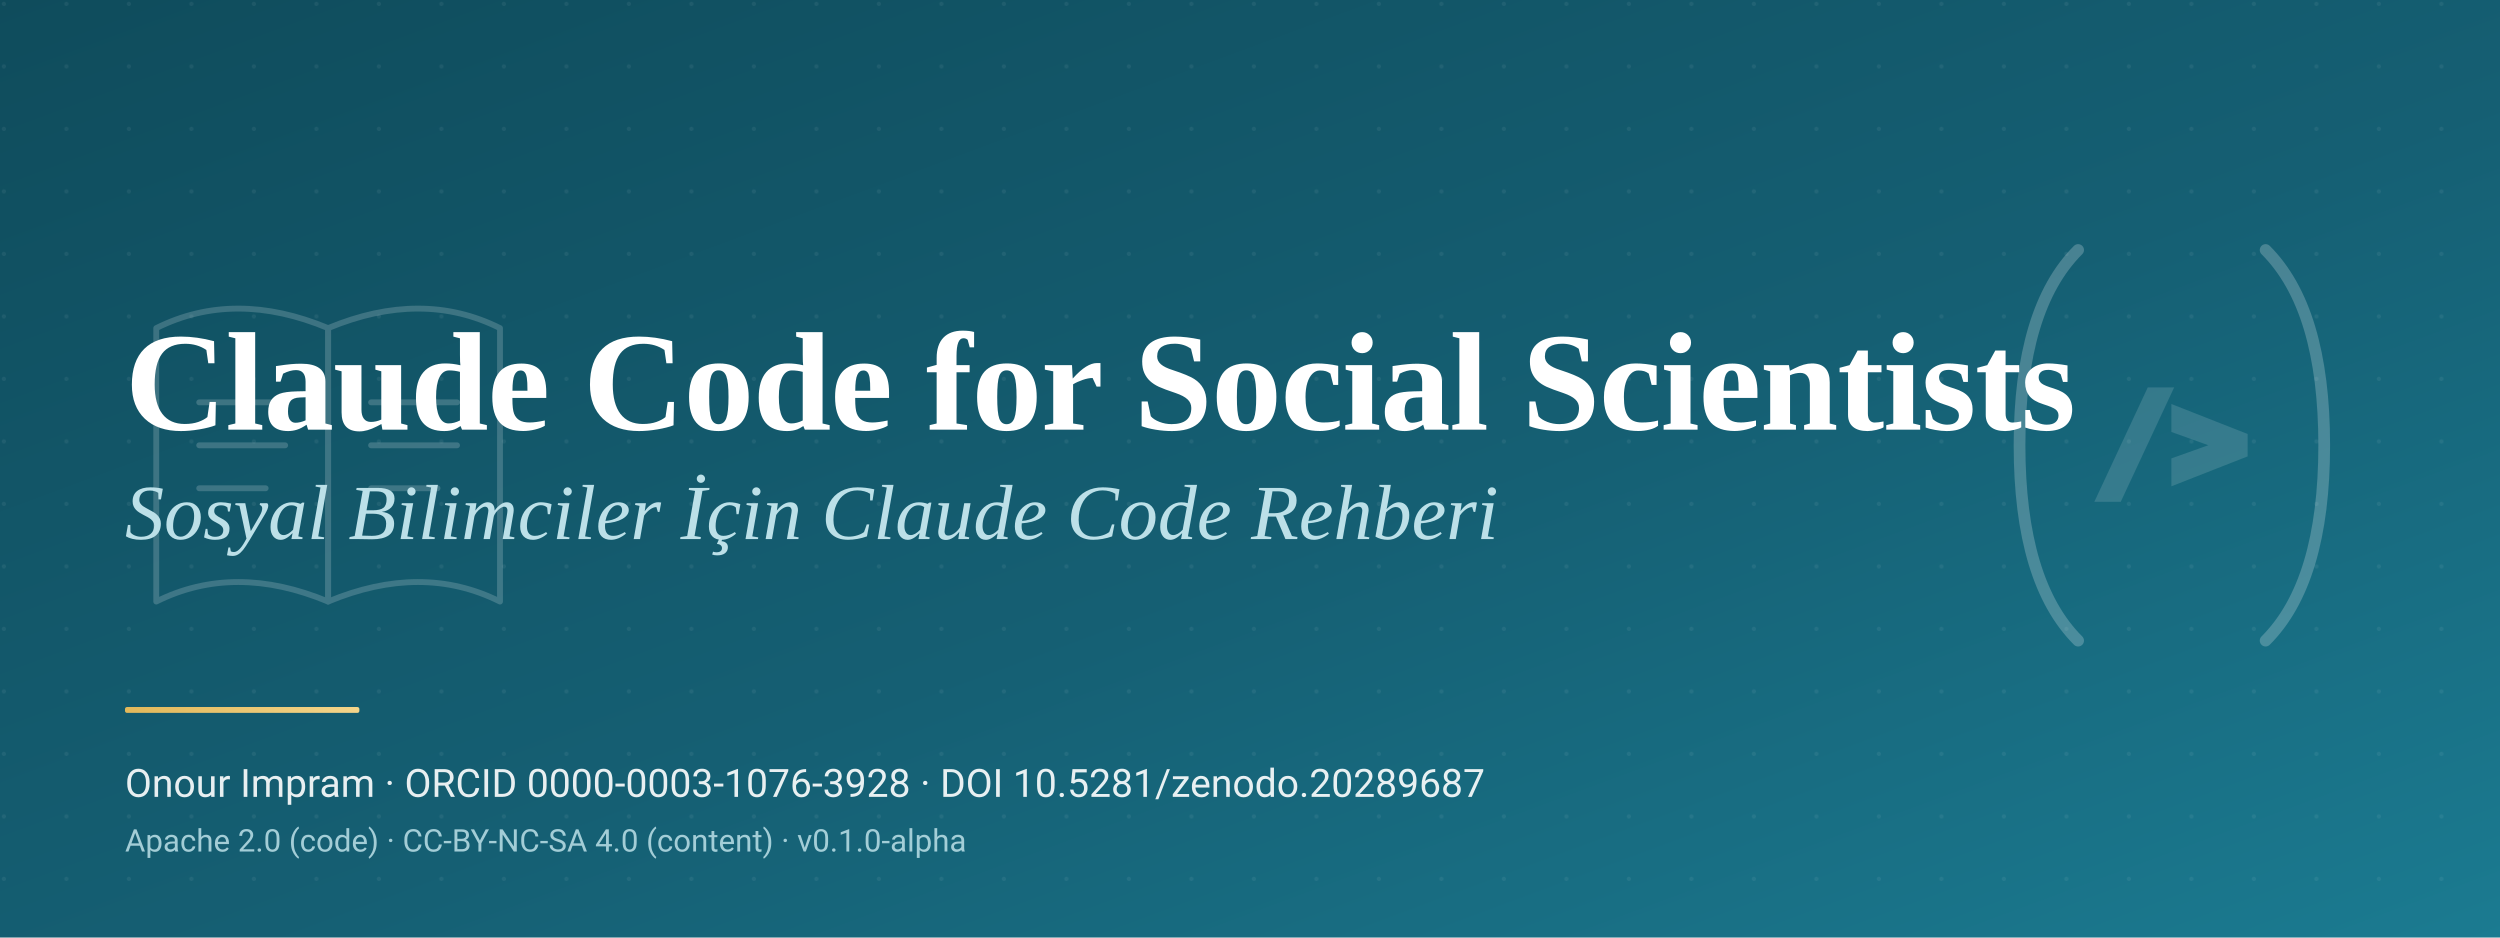
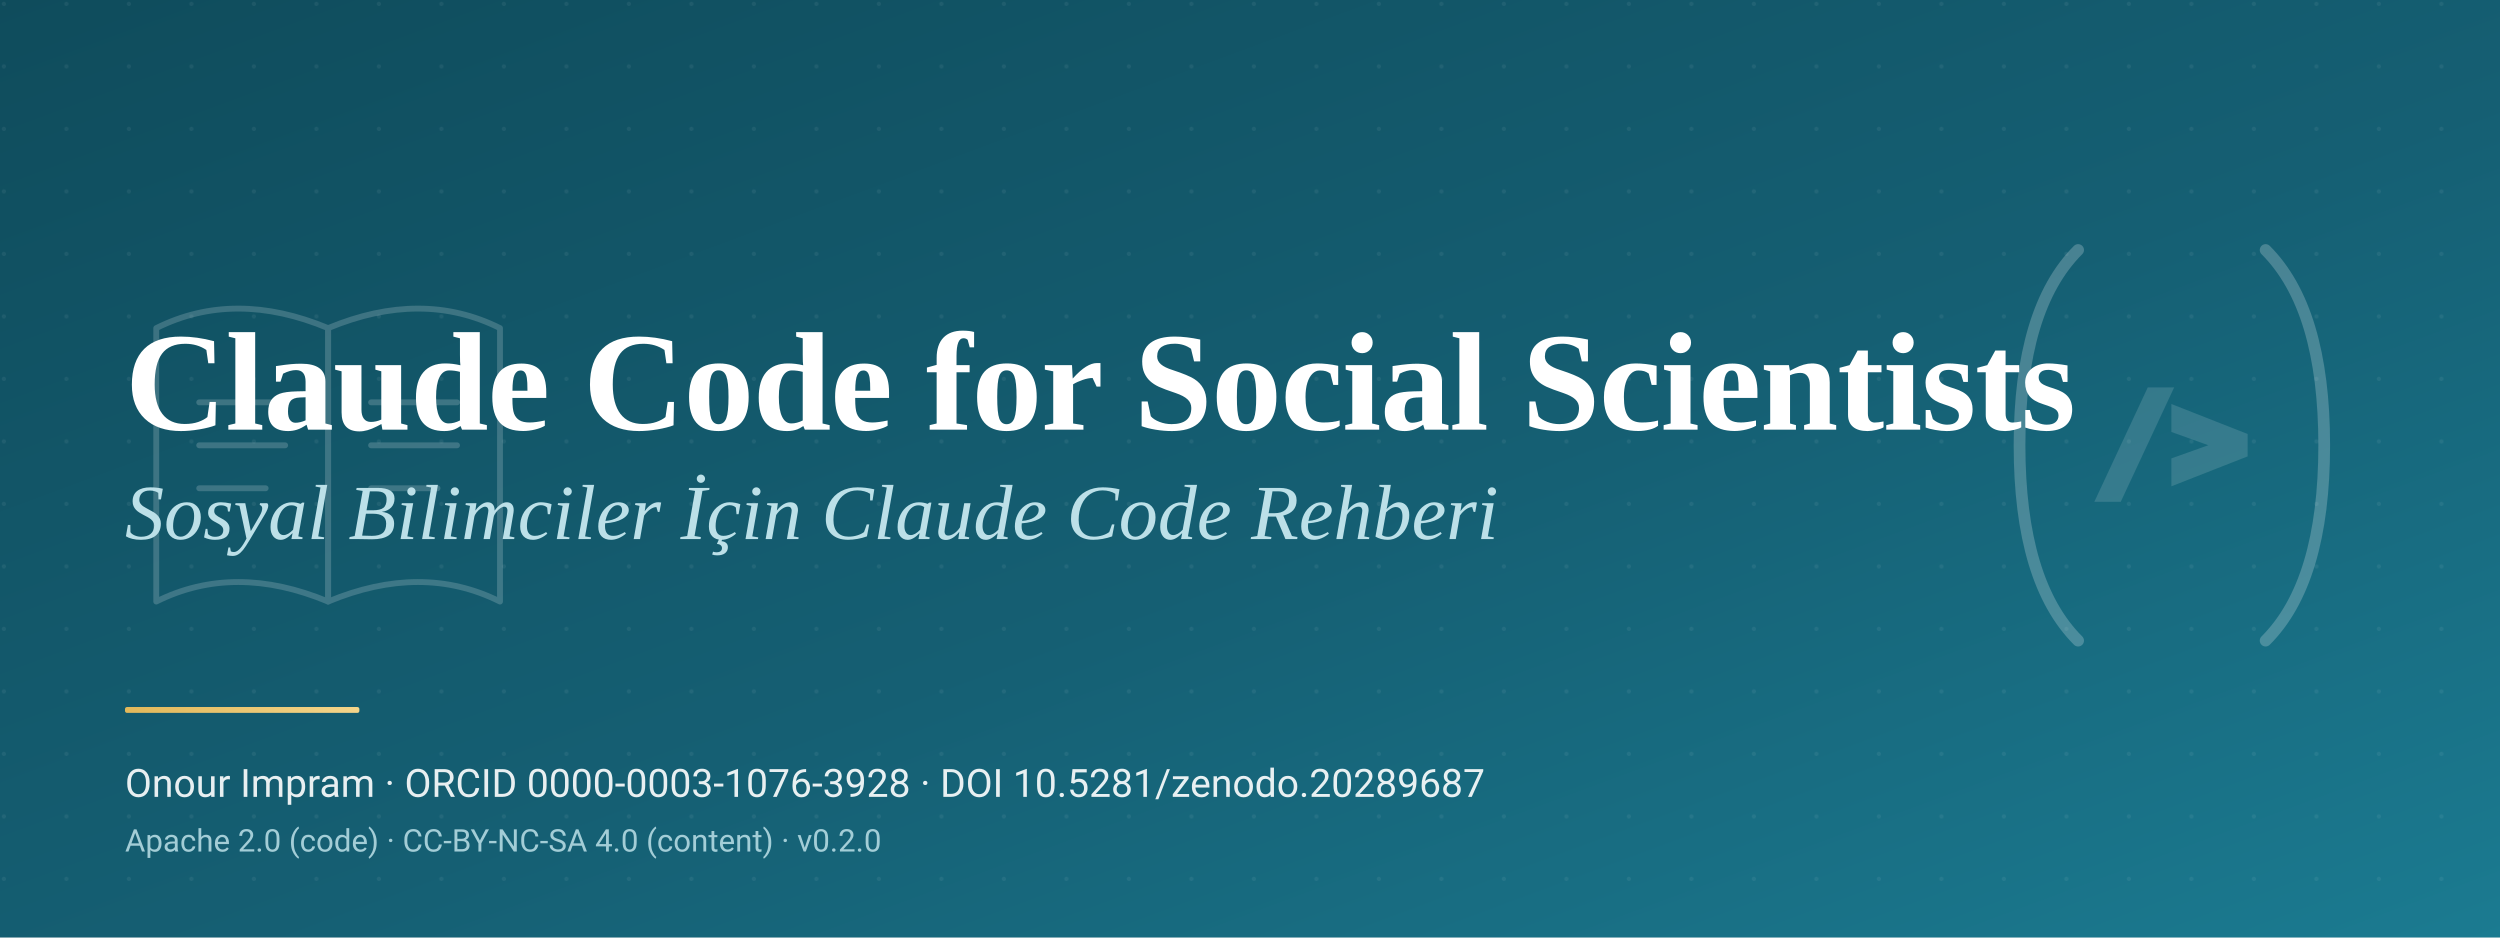
<svg xmlns="http://www.w3.org/2000/svg" viewBox="0 0 1280 480" role="img" aria-labelledby="title desc">
  <defs>
    <linearGradient id="bgGrad" x1="0" y1="0" x2="1" y2="1">
      <stop offset="0%" stop-color="#0F4C5C" />
      <stop offset="55%" stop-color="#155F73" />
      <stop offset="100%" stop-color="#1B7B91" />
    </linearGradient>
    <pattern id="dots" x="0" y="0" width="32" height="32" patternUnits="userSpaceOnUse">
      <circle cx="2" cy="2" r="1.1" fill="#FFFFFF" fill-opacity="0.06" />
    </pattern>
    <linearGradient id="accentGrad" x1="0" y1="0" x2="1" y2="0">
      <stop offset="0%" stop-color="#E2B85A" />
      <stop offset="100%" stop-color="#F4D58A" />
    </linearGradient>
  </defs>
  <rect width="1280" height="480" fill="url(#bgGrad)" />
  <rect width="1280" height="480" fill="url(#dots)" />
  <g transform="translate(80,128)" opacity="0.18" fill="none" stroke="#FFFFFF" stroke-width="3" stroke-linecap="round" stroke-linejoin="round">
    <path d="M0,40 L0,180 Q40,160 88,180 L88,40 Q40,20 0,40 Z" />
    <path d="M88,40 L88,180 Q136,160 176,180 L176,40 Q136,20 88,40 Z" />
    <line x1="22" y1="78" x2="66" y2="78" />
    <line x1="22" y1="100" x2="66" y2="100" />
    <line x1="22" y1="122" x2="56" y2="122" />
    <line x1="110" y1="78" x2="154" y2="78" />
    <line x1="110" y1="100" x2="154" y2="100" />
    <line x1="110" y1="122" x2="144" y2="122" />
  </g>
  <g transform="translate(1024,128)" opacity="0.22" fill="none" stroke="#FFFFFF" stroke-width="6" stroke-linecap="round">
    <path d="M40,0 Q10,30 10,100 Q10,170 40,200" />
    <path d="M136,0 Q166,30 166,100 Q166,170 136,200" />
    <text x="88" y="120" font-family="ui-monospace,SFMono-Regular,Menlo,Consolas,monospace" font-size="64" fill="#FFFFFF" text-anchor="middle" font-weight="700" opacity="0.6">/&gt;</text>
  </g>
  <rect x="64" y="362" width="120" height="3" fill="url(#accentGrad)" rx="1" />
  <text x="64" y="220" font-family="Georgia, 'Times New Roman', serif" font-size="72" fill="#FFFFFF" font-weight="700" letter-spacing="-0.5">
    Claude Code for Social Scientists
  </text>
  <text x="64" y="276" font-family="Georgia, 'Times New Roman', serif" font-size="40" fill="#BCE0E8" font-style="italic" font-weight="400">
    Sosyal Bilimciler İçin Claude Code Rehberi
  </text>
  <text x="64" y="408" font-family="ui-sans-serif, -apple-system, 'Segoe UI', Roboto, sans-serif" font-size="20" fill="#FFFFFF" opacity="0.9">
    Onour Impram  ·  ORCID 0000-0003-1076-3928  ·  DOI 10.5281/zenodo.20289687
  </text>
  <text x="64" y="436" font-family="ui-sans-serif, -apple-system, 'Segoe UI', Roboto, sans-serif" font-size="16" fill="#BCE0E8" opacity="0.85">
-     Apache 2.0 (code)  ·  CC-BY-NC-SA 4.0 (content)  ·  v0.1.0-alpha
+     Apache 2.0 (code)  ·  CC-BY-NC-SA 4.0 (content)  ·  v0.2.0
  </text>
</svg>
